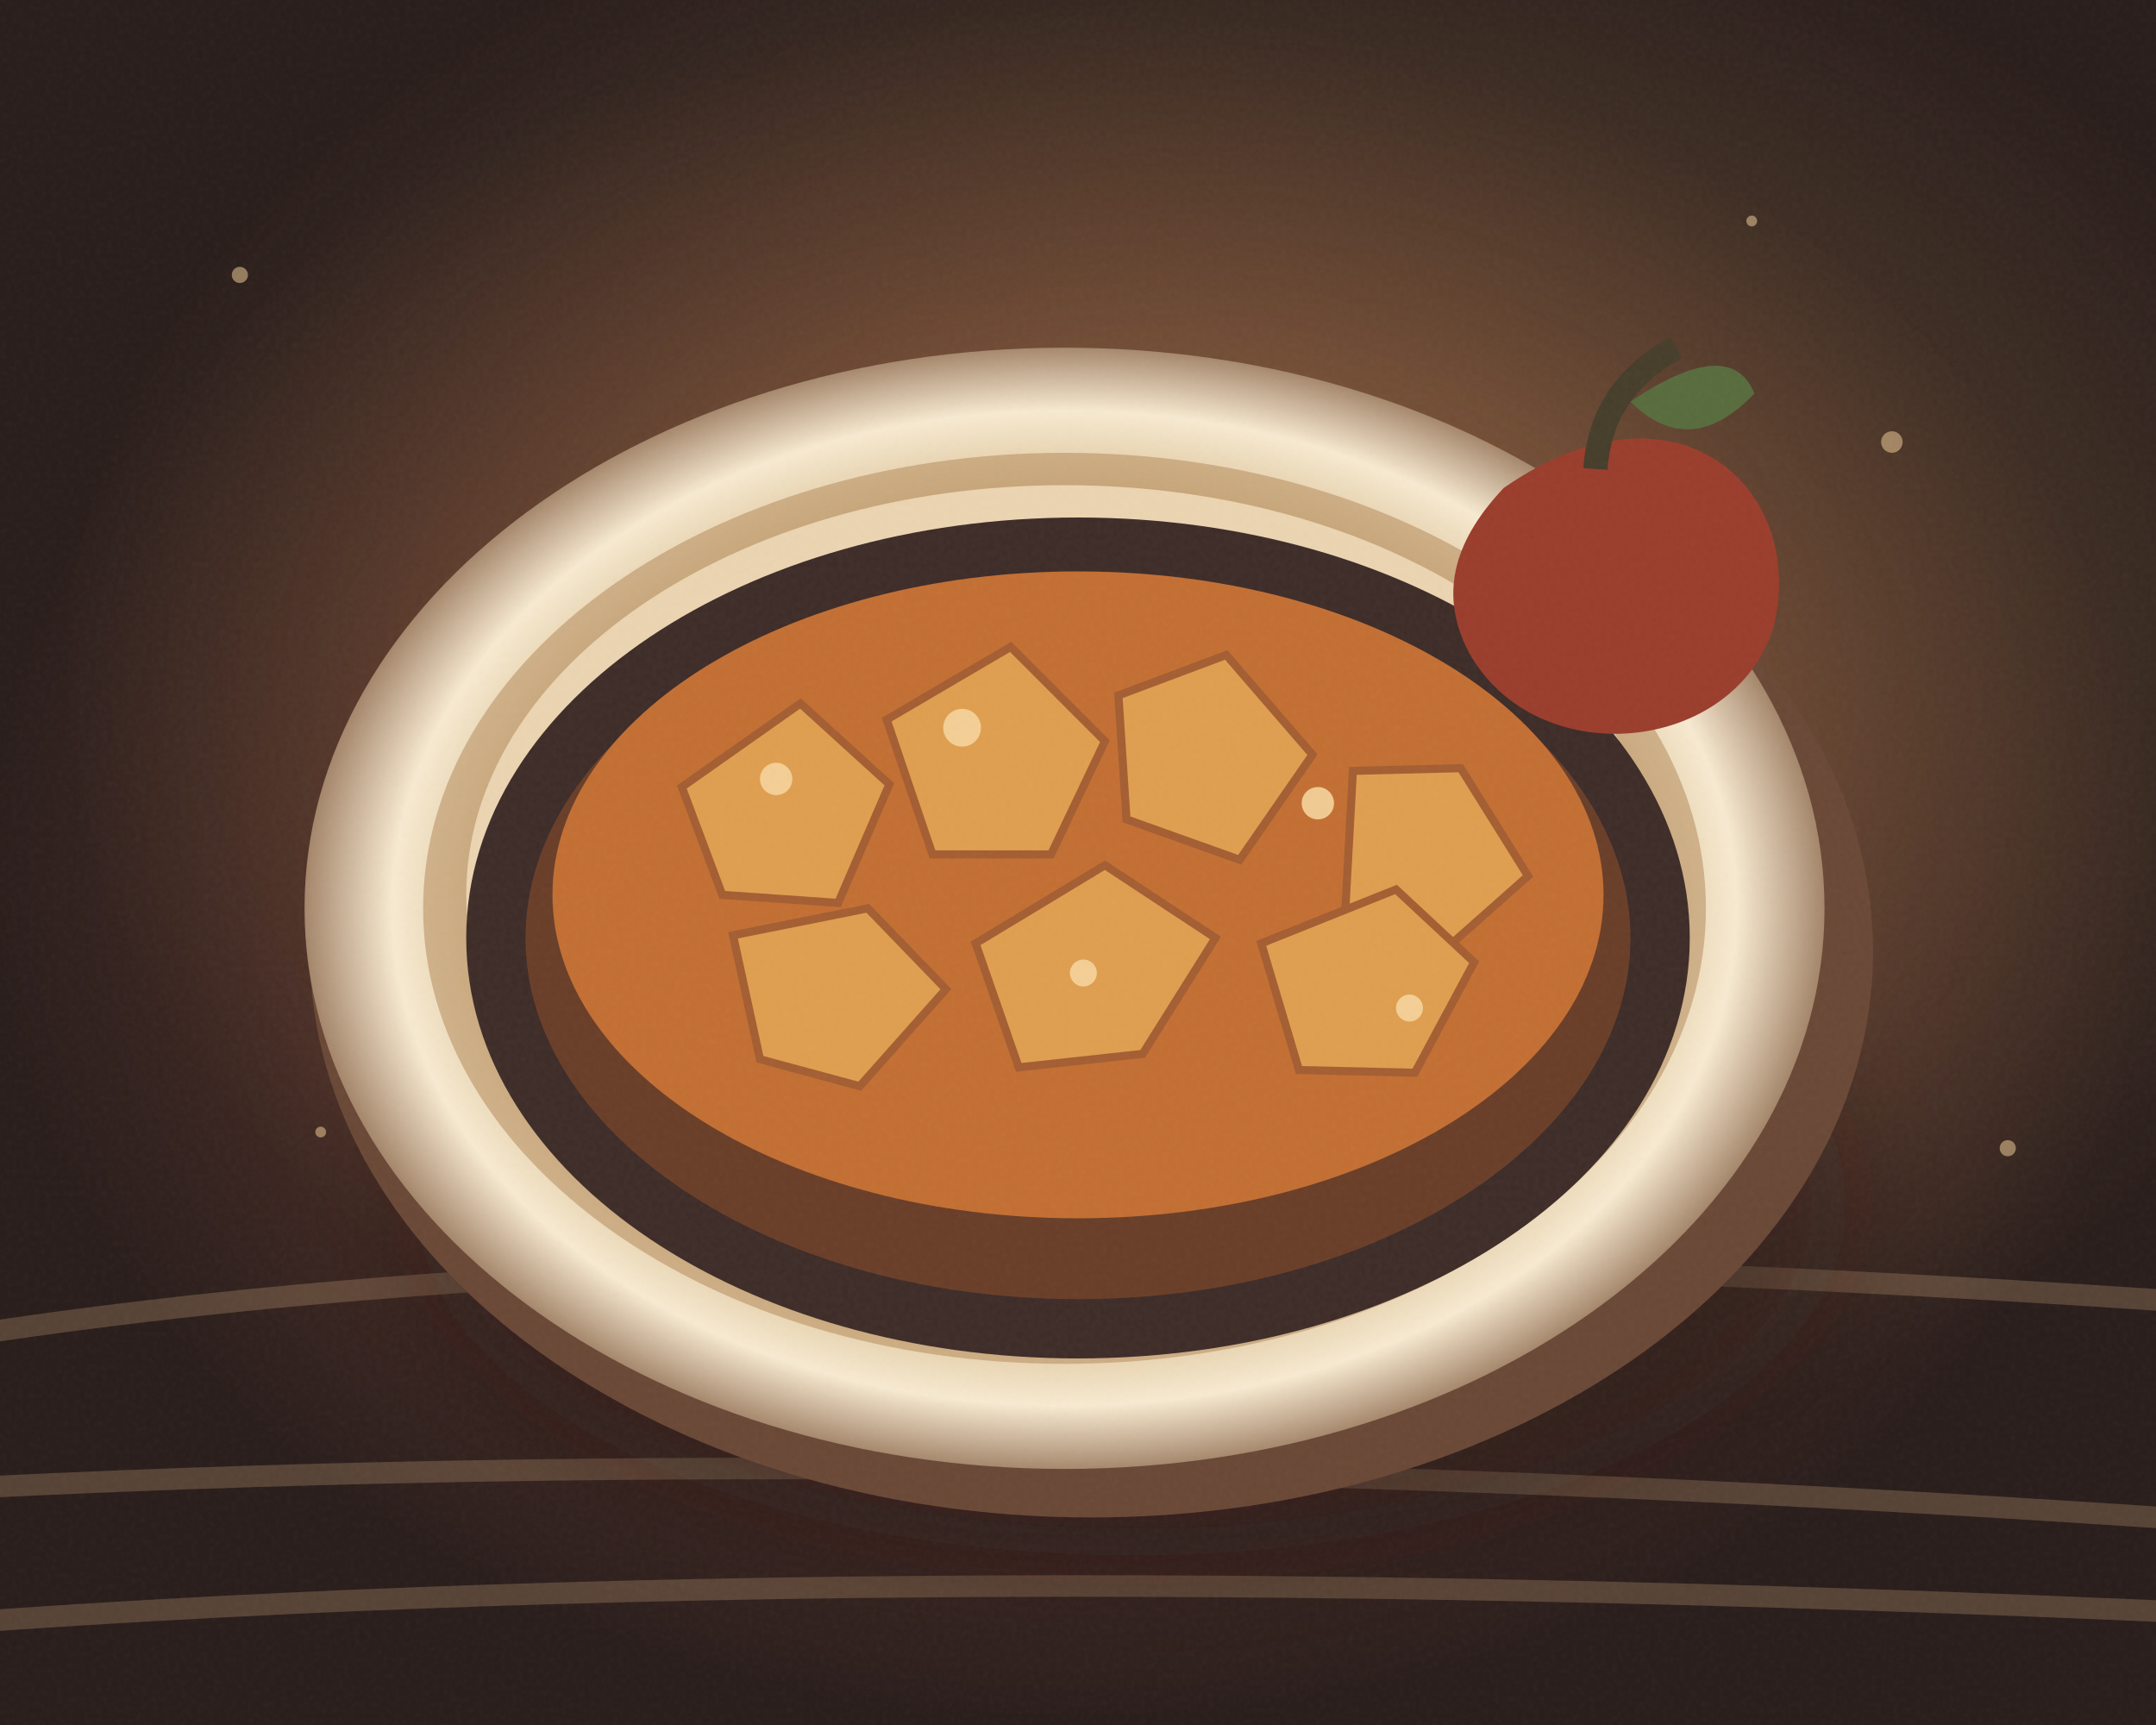
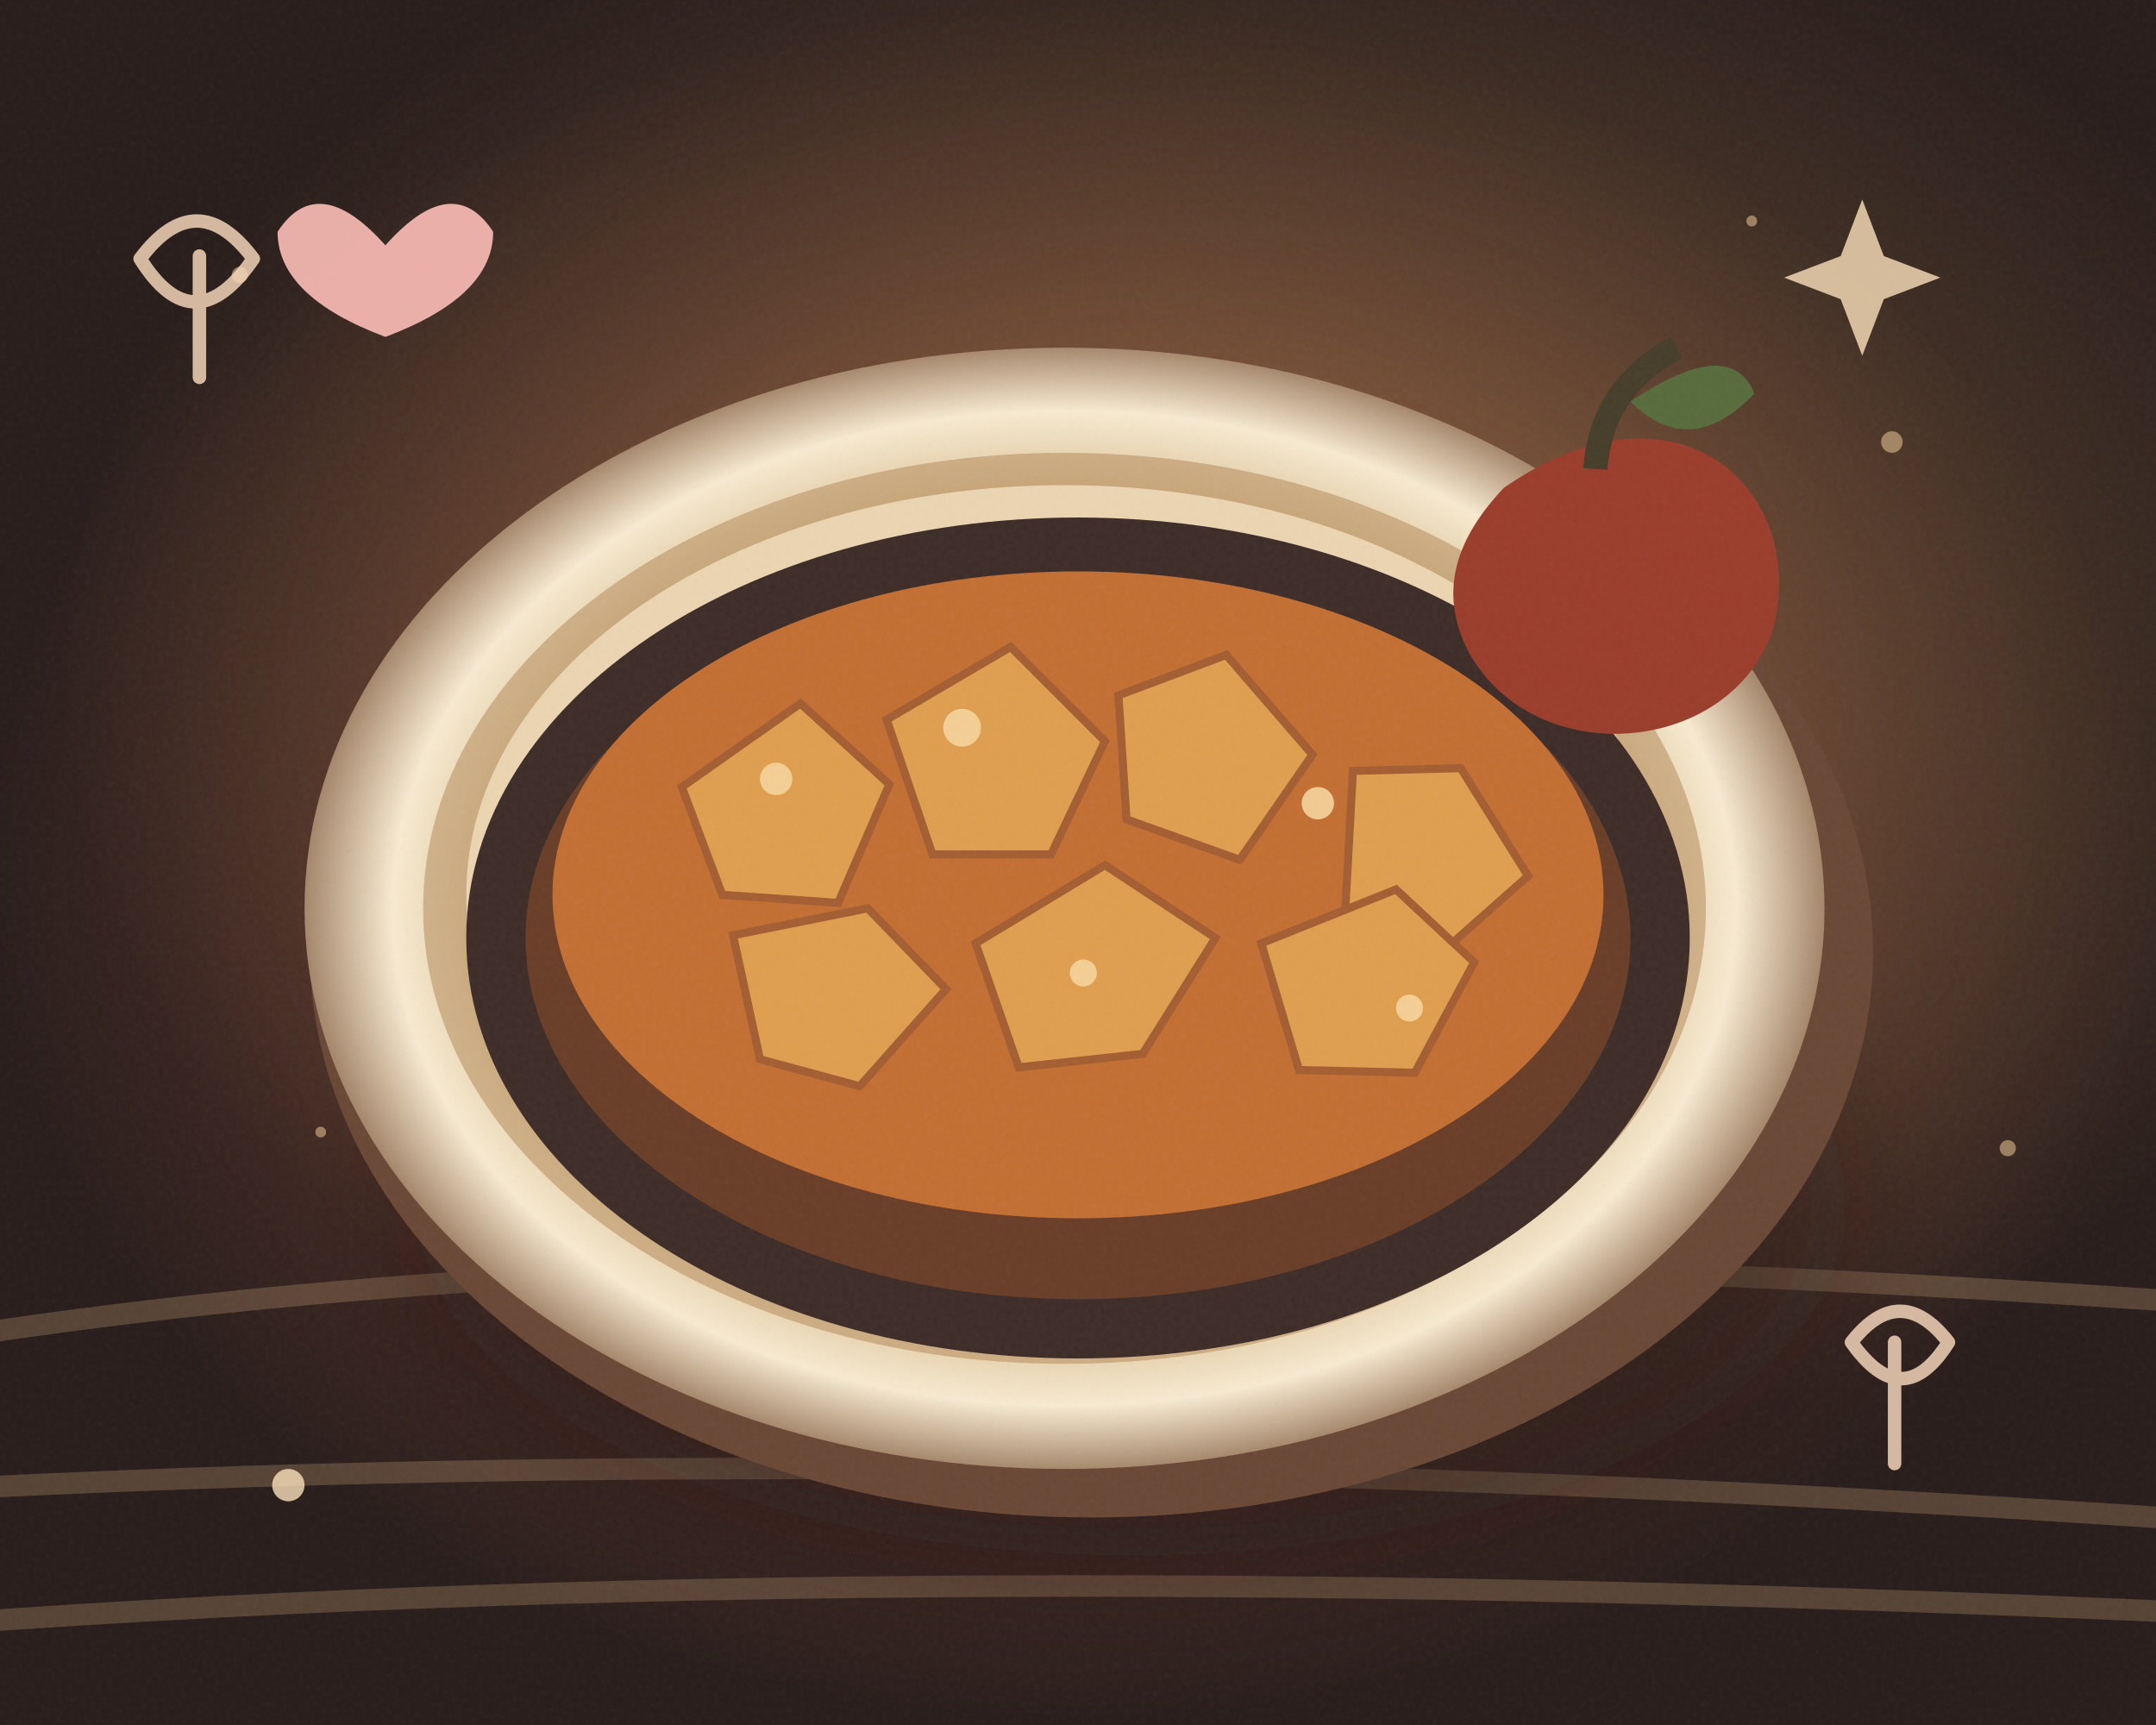
<svg xmlns="http://www.w3.org/2000/svg" viewBox="0 0 800 640" role="img" aria-label="Original illustrated autumn recipe artwork">
  <defs>
    <radialGradient id="bg">
      <stop stop-color="#83533e" />
      <stop offset=".62" stop-color="#4c2d25" />
      <stop offset="1" stop-color="#281c1a" />
    </radialGradient>
    <radialGradient id="glow">
      <stop stop-color="#f7bc6c" stop-opacity=".78" />
      <stop offset="1" stop-color="#f7bc6c" stop-opacity="0" />
    </radialGradient>
    <radialGradient id="dish">
      <stop stop-color="#fff0ca" />
      <stop offset=".74" stop-color="#dcc399" />
      <stop offset=".88" stop-color="#f8ead1" />
      <stop offset="1" stop-color="#a08165" />
    </radialGradient>
    <radialGradient id="cocoa">
      <stop stop-color="#76412e" />
      <stop offset="1" stop-color="#2b1918" />
    </radialGradient>
    <linearGradient id="wood" x2="1" y2="1">
      <stop stop-color="#9f6948" />
      <stop offset=".5" stop-color="#67402d" />
      <stop offset="1" stop-color="#3c2a26" />
    </linearGradient>
    <linearGradient id="mug" x2="1" y2="1">
      <stop stop-color="#fff0d4" />
      <stop offset=".48" stop-color="#e6c6a0" />
      <stop offset="1" stop-color="#a57c60" />
    </linearGradient>
    <filter id="shadow" x="-30%" y="-30%" width="160%" height="160%">
      <feGaussianBlur stdDeviation="22" />
    </filter>
    <filter id="texture">
      <feTurbulence type="fractalNoise" baseFrequency=".48" numOctaves="3" seed="7" stitchTiles="stitch" />
      <feColorMatrix type="saturate" values="0" />
      <feComponentTransfer>
        <feFuncA type="linear" slope=".09" />
      </feComponentTransfer>
    </filter>
    <filter id="soft">
      <feGaussianBlur stdDeviation="7" />
    </filter>
  </defs>
  <rect width="800" height="640" fill="url(#bg)" />
  <ellipse cx="455" cy="250" rx="430" ry="310" fill="url(#glow)" opacity=".45" />
  <g opacity=".22" stroke="#f4c891" fill="none">
    <path d="M-40 500 Q280 445 840 485M-30 553 Q360 532 830 565M-40 604 Q330 575 850 600" stroke-width="8" />
  </g>
  <g fill="#eac793" opacity=".55">
    <circle cx="89" cy="102" r="3" />
    <circle cx="702" cy="164" r="4" />
    <circle cx="650" cy="82" r="2" />
    <circle cx="119" cy="420" r="2" />
    <circle cx="745" cy="426" r="3" />
  </g>
  <ellipse cx="420" cy="447" rx="265" ry="130" fill="#170f0d" opacity=".42" filter="url(#shadow)" />
  <ellipse cx="405" cy="353" rx="290" ry="210" fill="#694735" />
  <ellipse cx="395" cy="337" rx="282" ry="208" fill="url(#dish)" />
  <ellipse cx="395" cy="337" rx="238" ry="169" fill="#b48a5b" opacity=".55" />
  <ellipse cx="395" cy="332" rx="222" ry="152" fill="#ebd4b1" />
  <ellipse cx="400" cy="348" rx="216" ry="145" fill="#693d27" stroke="#3d2b27" stroke-width="22" />
  <ellipse cx="400" cy="332" rx="195" ry="120" fill="#c36e32" />
  <g fill="#df9e4f" stroke="#a45d31" stroke-width="3">
    <path d="M253 292l44-31 33 30-19 44-43-3z" />
    <path d="M329 267l46-27 35 35-20 42-44 0z" />
    <path d="M415 258l40-15 32 37-27 39-42-15z" />
    <path d="M502 286l40-1 25 40-35 31-33-15z" />
    <path d="M272 347l50-10 29 30-32 36-37-10z" />
    <path d="M362 350l48-29 41 27-27 43-46 5z" />
    <path d="M468 350l50-20 29 27-22 41-43-1z" />
  </g>
  <g fill="#f6d49b" opacity=".9">
    <circle cx="288" cy="289" r="6" />
    <circle cx="357" cy="270" r="7" />
    <circle cx="489" cy="298" r="6" />
    <circle cx="402" cy="361" r="5" />
    <circle cx="523" cy="374" r="5" />
  </g>
  <path d="M558 181c65-45 113 1 100 52-15 47-88 54-113 9-12-23-4-43 13-61z" fill="#9a3c2b" />
  <path d="M592 174q2-30 30-45" fill="none" stroke="#453d29" stroke-width="9" />
  <path d="M605 149q37-25 46-3-24 25-46 3" fill="#576b3c" />
  <rect width="800" height="640" filter="url(#texture)" opacity=".52" />
+   <g opacity=".82" fill="none" stroke="#f9d9bd" stroke-linecap="round" stroke-linejoin="round" stroke-width="5">
+     <path d="M52 96q21-28 42 0-22 32-42 0zM687 498q18-23 36 0-17 27-36 0z" />
+     <path d="M74 95v45M703 498v45" />
+   </g>
+   <g fill="#ffe4be" opacity=".78">
+     <path d="M691 74l8 21 21 8-21 8-8 21-8-21-21-8 21-8z" />
+     <circle cx="107" cy="551" r="6" />
+   </g>
+   <g fill="#f5b8b2" opacity=".93">
+     <path d="M143 91q-25-28-40-5 0 24 40 39 40-15 40-39-15-23-40 5" />
+   </g>
</svg>
